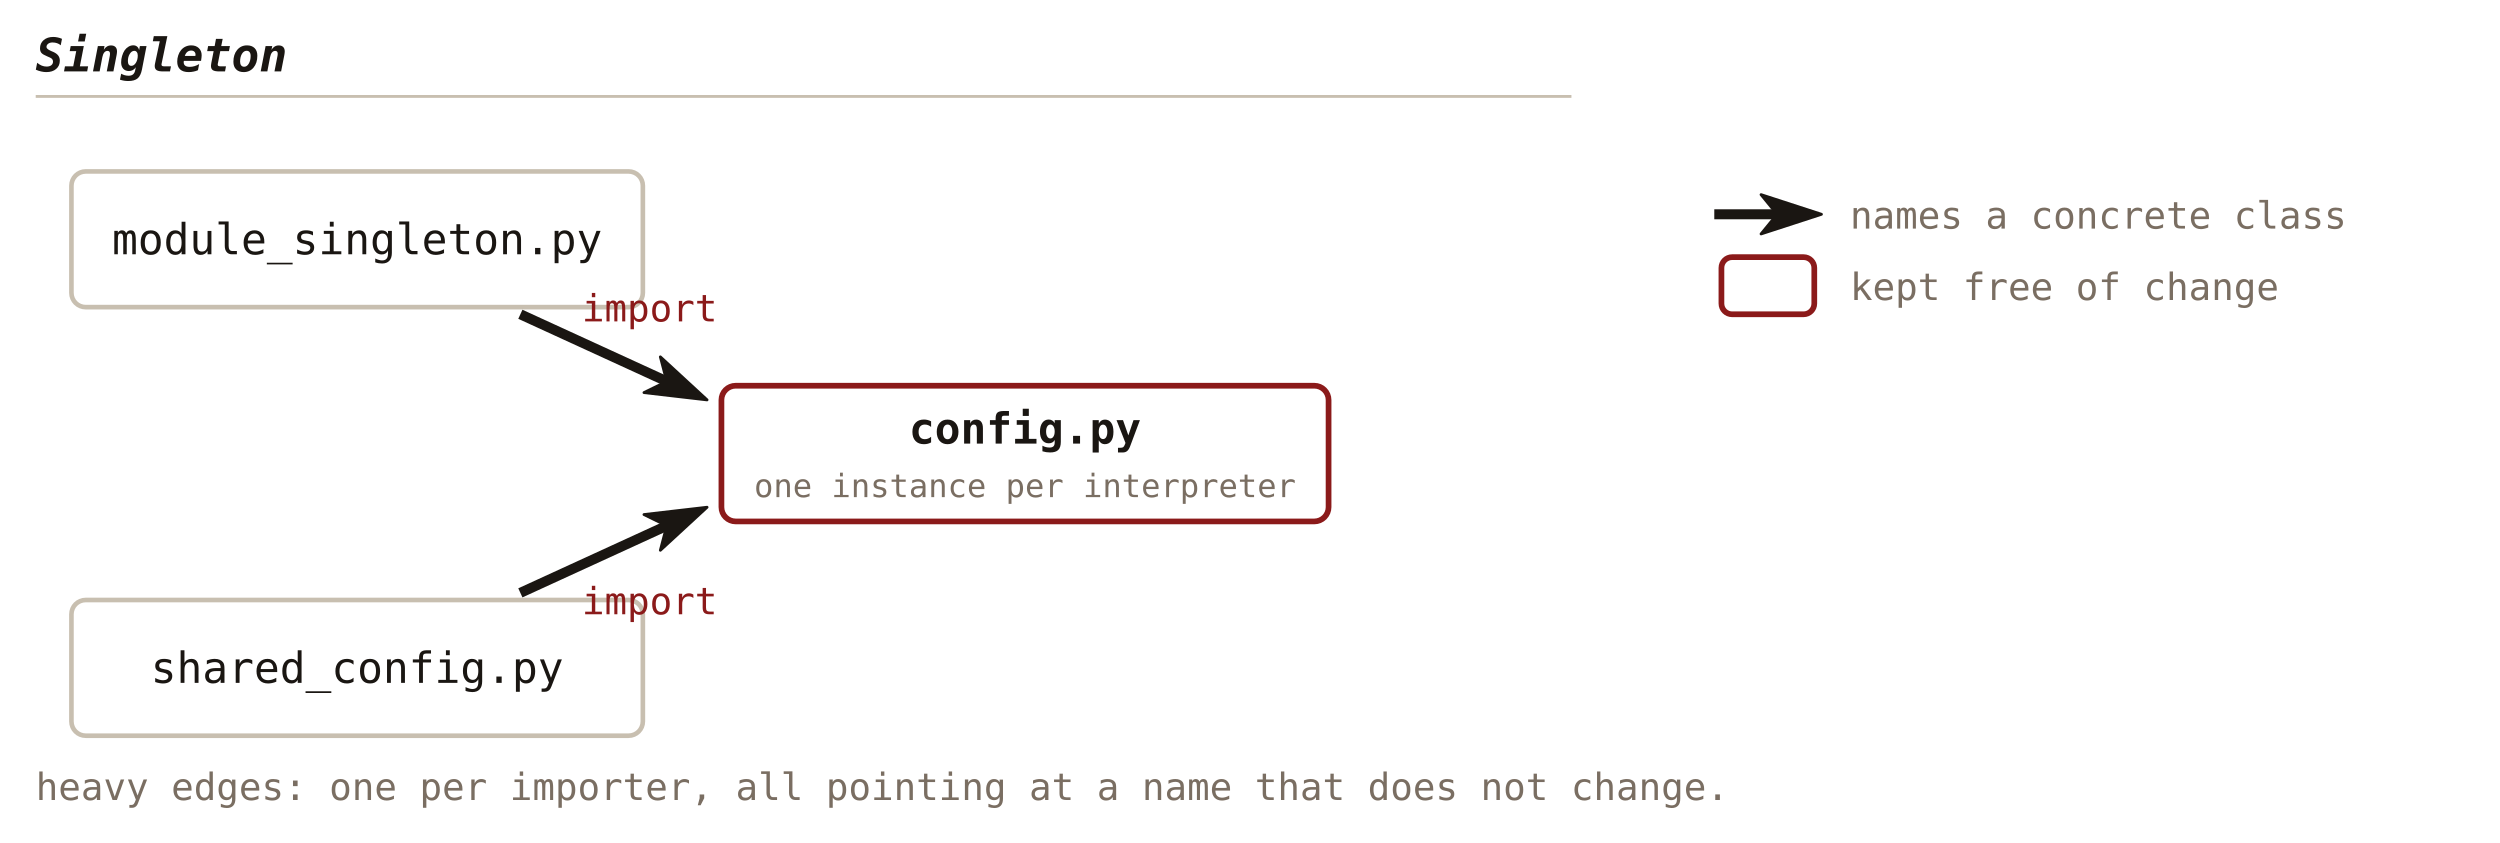
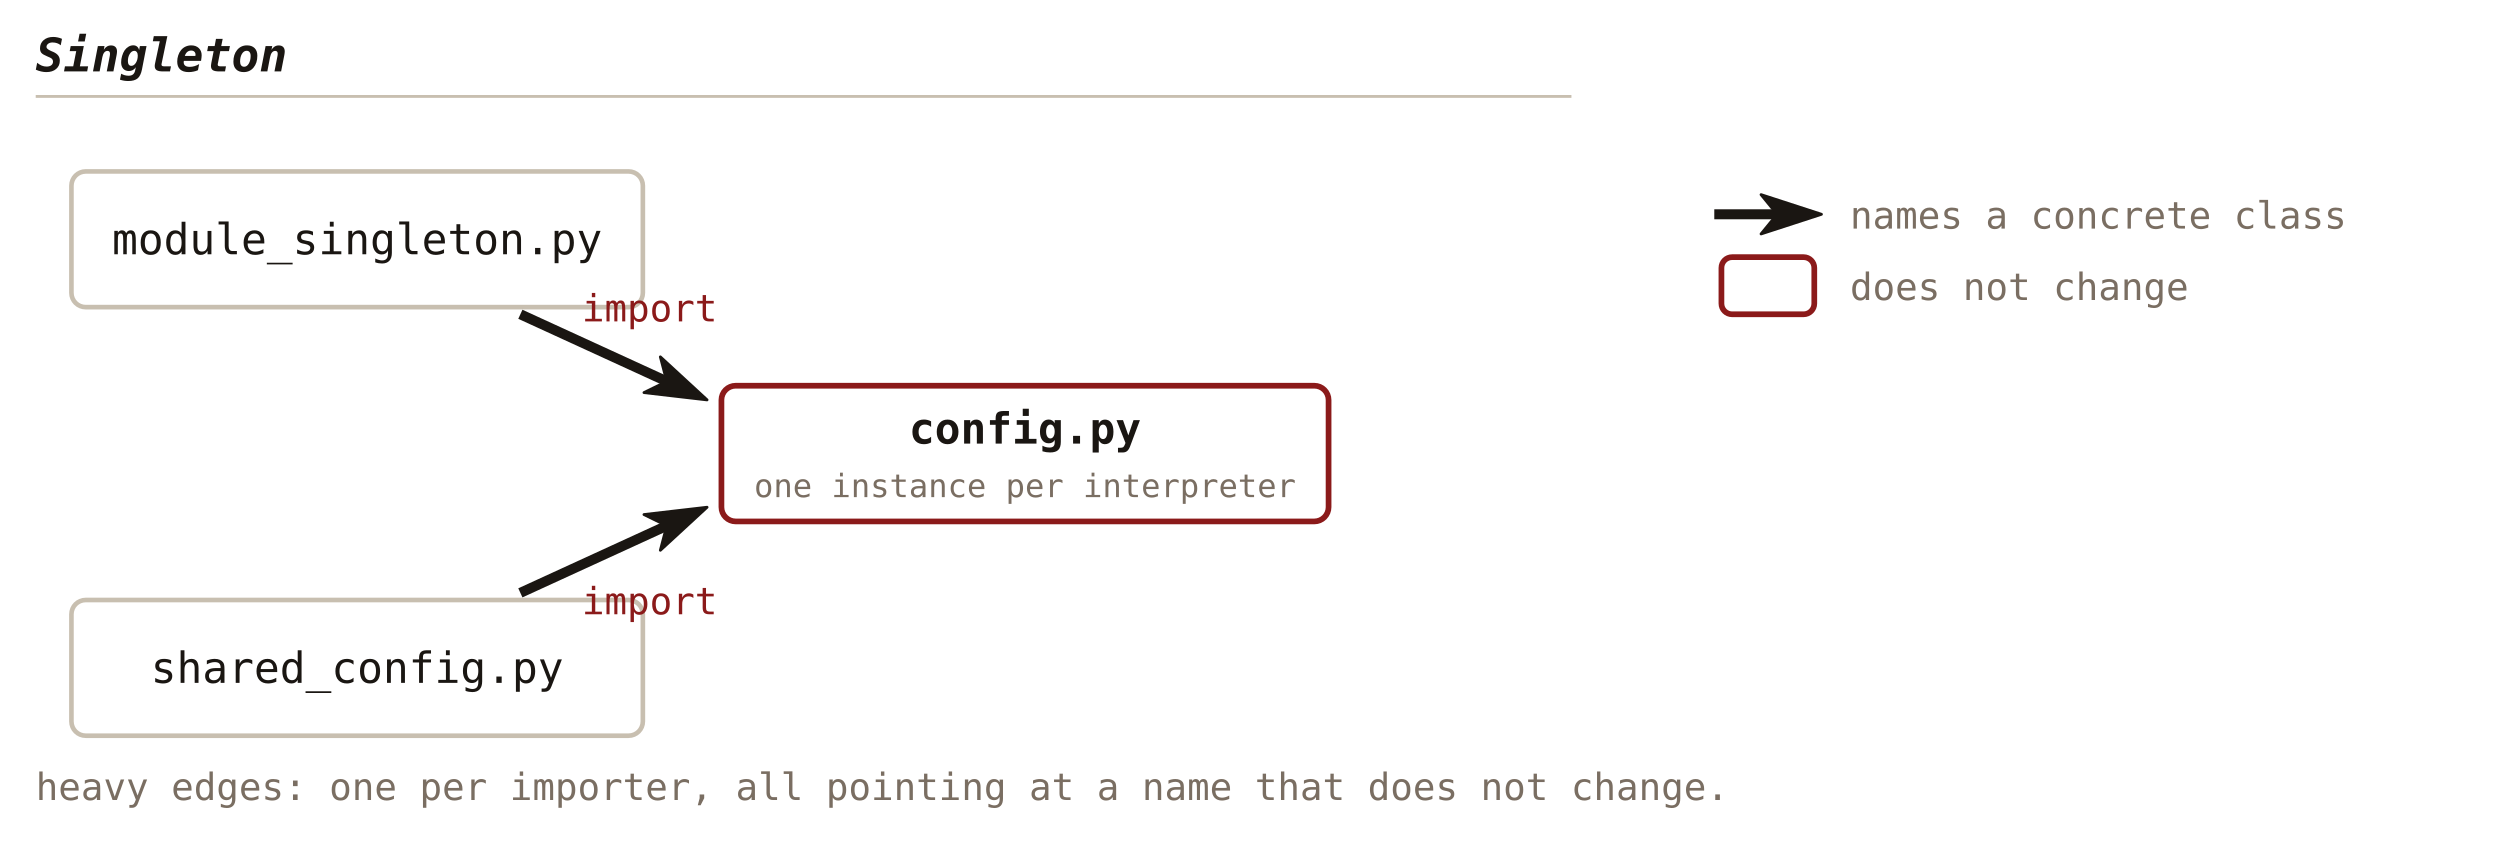
<svg xmlns="http://www.w3.org/2000/svg" viewBox="0 0 700 236" font-family="'JetBrains Mono', Consolas, monospace">
  <defs>
    <marker id="c24-solid" viewBox="0 0 18 12" refX="5" refY="6" markerWidth="18" markerHeight="12" orient="auto" markerUnits="userSpaceOnUse">
      <path d="M0.5,0.5 L17.4,6 L0.5,11.5 L5,6 Z" fill="#1a1612" stroke="#1a1612" stroke-width="0.8" stroke-linejoin="round" />
    </marker>
    <marker id="c24-hollow" viewBox="0 0 18 12" refX="1" refY="6" markerWidth="18" markerHeight="12" orient="auto" markerUnits="userSpaceOnUse">
      <path d="M1,1 L17.4,6 L1,11 Z" fill="none" stroke="#1a1612" stroke-width="1.2" stroke-linejoin="round" />
    </marker>
    <marker id="c24-hollow-muted" viewBox="0 0 18 12" refX="1" refY="6" markerWidth="18" markerHeight="12" orient="auto" markerUnits="userSpaceOnUse">
      <path d="M1,1 L17.4,6 L1,11 Z" fill="none" stroke="#7a6e62" stroke-width="1.2" stroke-linejoin="round" />
    </marker>
  </defs>
  <text x="10" y="20" font-size="13" font-weight="bold" font-style="italic" fill="#1a1612" text-anchor="start">Singleton</text>
  <line x1="10" y1="27" x2="440" y2="27" stroke="#c8bfb0" stroke-width="0.8" />
  <rect x="202" y="108" width="170" height="38" fill="none" stroke="#8b1a1a" stroke-width="1.6" rx="4" />
  <text x="287.0" y="124.2" font-size="12" font-weight="bold" fill="#1a1612" text-anchor="middle">config.py</text>
  <text x="287.0" y="139.2" font-size="9" fill="#7a6e62" text-anchor="middle">one instance per interpreter</text>
  <rect x="20" y="48" width="160" height="38" fill="none" stroke="#c8bfb0" stroke-width="1.3" rx="4" />
  <text x="100.0" y="71.2" font-size="12" fill="#1a1612" text-anchor="middle">module_singleton.py</text>
  <rect x="20" y="168" width="160" height="38" fill="none" stroke="#c8bfb0" stroke-width="1.3" rx="4" />
  <text x="100.0" y="191.2" font-size="12" fill="#1a1612" text-anchor="middle">shared_config.py</text>
  <line x1="145.7" y1="88.0" x2="186.7" y2="106.8" stroke="#1a1612" stroke-width="2.8" marker-end="url(#c24-solid)" />
  <text x="181.9" y="90.0" font-size="10.5" fill="#8b1a1a" text-anchor="middle">import</text>
  <line x1="145.7" y1="166.0" x2="186.7" y2="147.2" stroke="#1a1612" stroke-width="2.8" marker-end="url(#c24-solid)" />
  <text x="181.9" y="172.0" font-size="10.5" fill="#8b1a1a" text-anchor="middle">import</text>
  <text x="10" y="224" font-size="10.5" fill="#7a6e62" text-anchor="start">heavy edges: one per importer, all pointing at a name that does not change.</text>
  <line class="legend" x1="480" y1="60" x2="497.6" y2="60" stroke="#1a1612" stroke-width="2.8" marker-end="url(#c24-solid)" />
  <text x="518" y="64" font-size="10.5" fill="#7a6e62" text-anchor="start">names a concrete class</text>
  <rect x="482" y="72" width="26" height="16" fill="none" stroke="#8b1a1a" stroke-width="1.6" rx="3" />
-   <text x="518" y="84" font-size="10.5" fill="#7a6e62" text-anchor="start">kept free of change</text>
+   <text x="518" y="84" font-size="10.5" fill="#7a6e62" text-anchor="start">does not change</text>
</svg>
